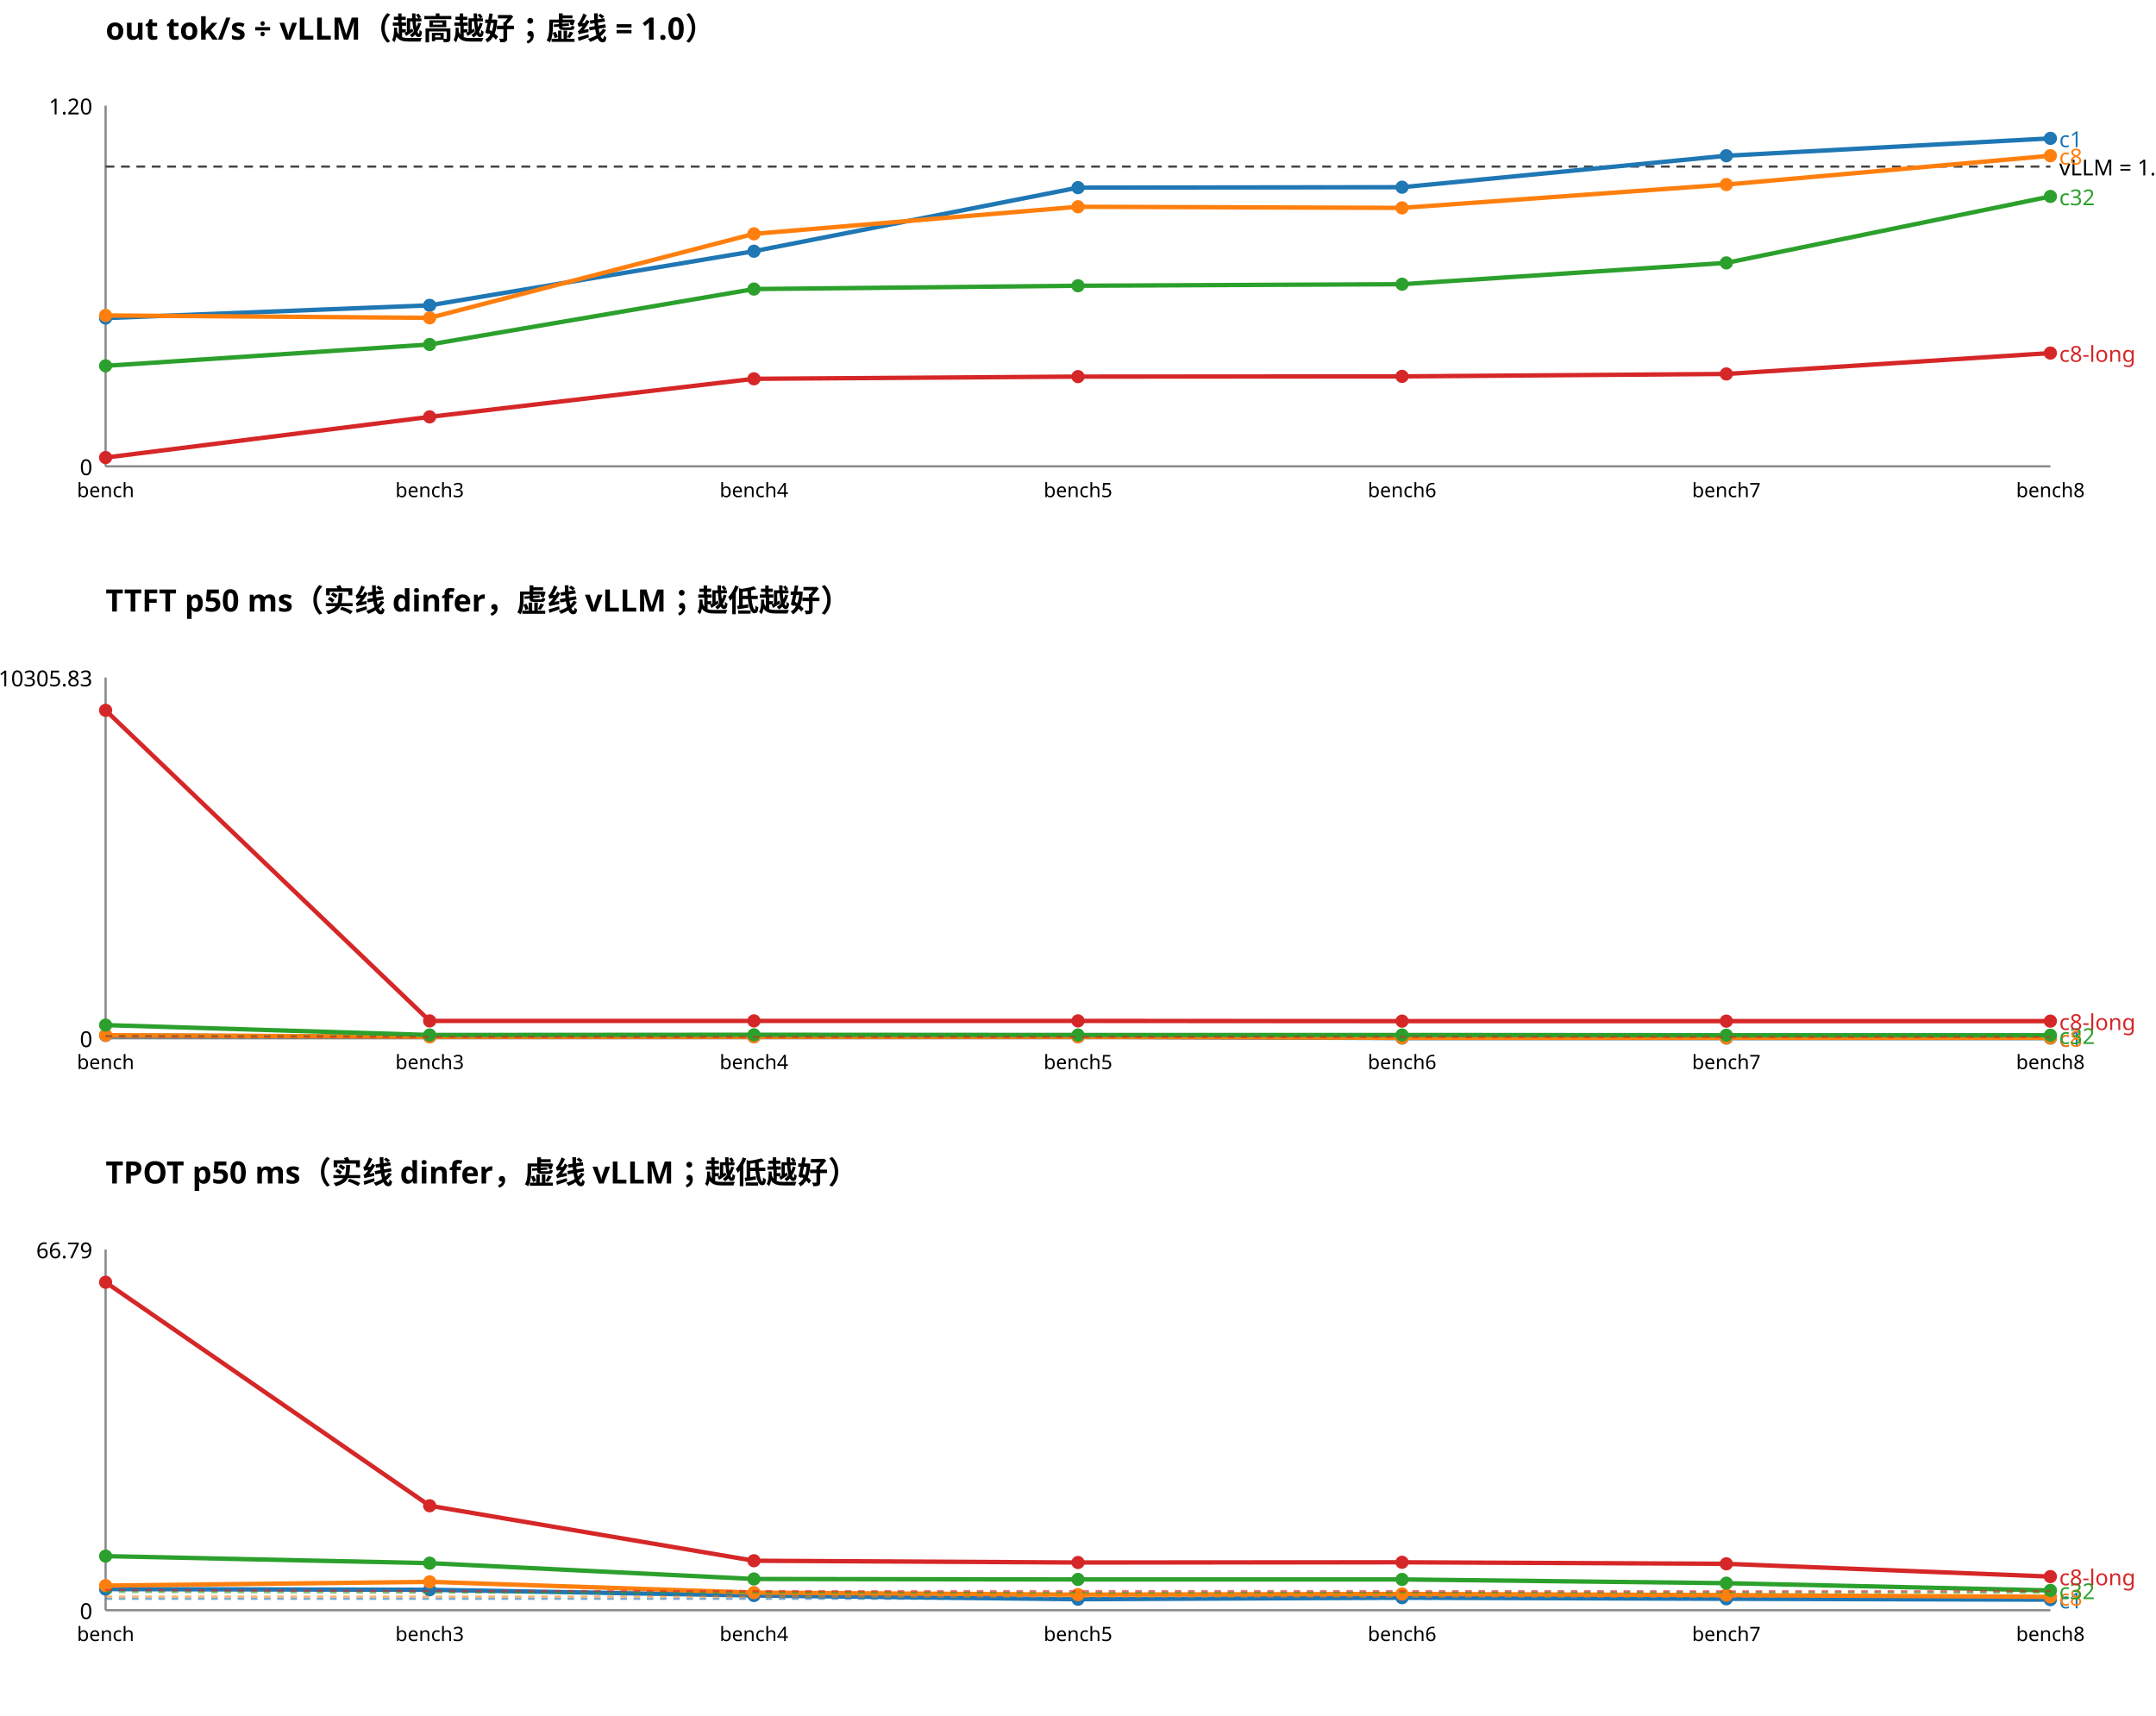
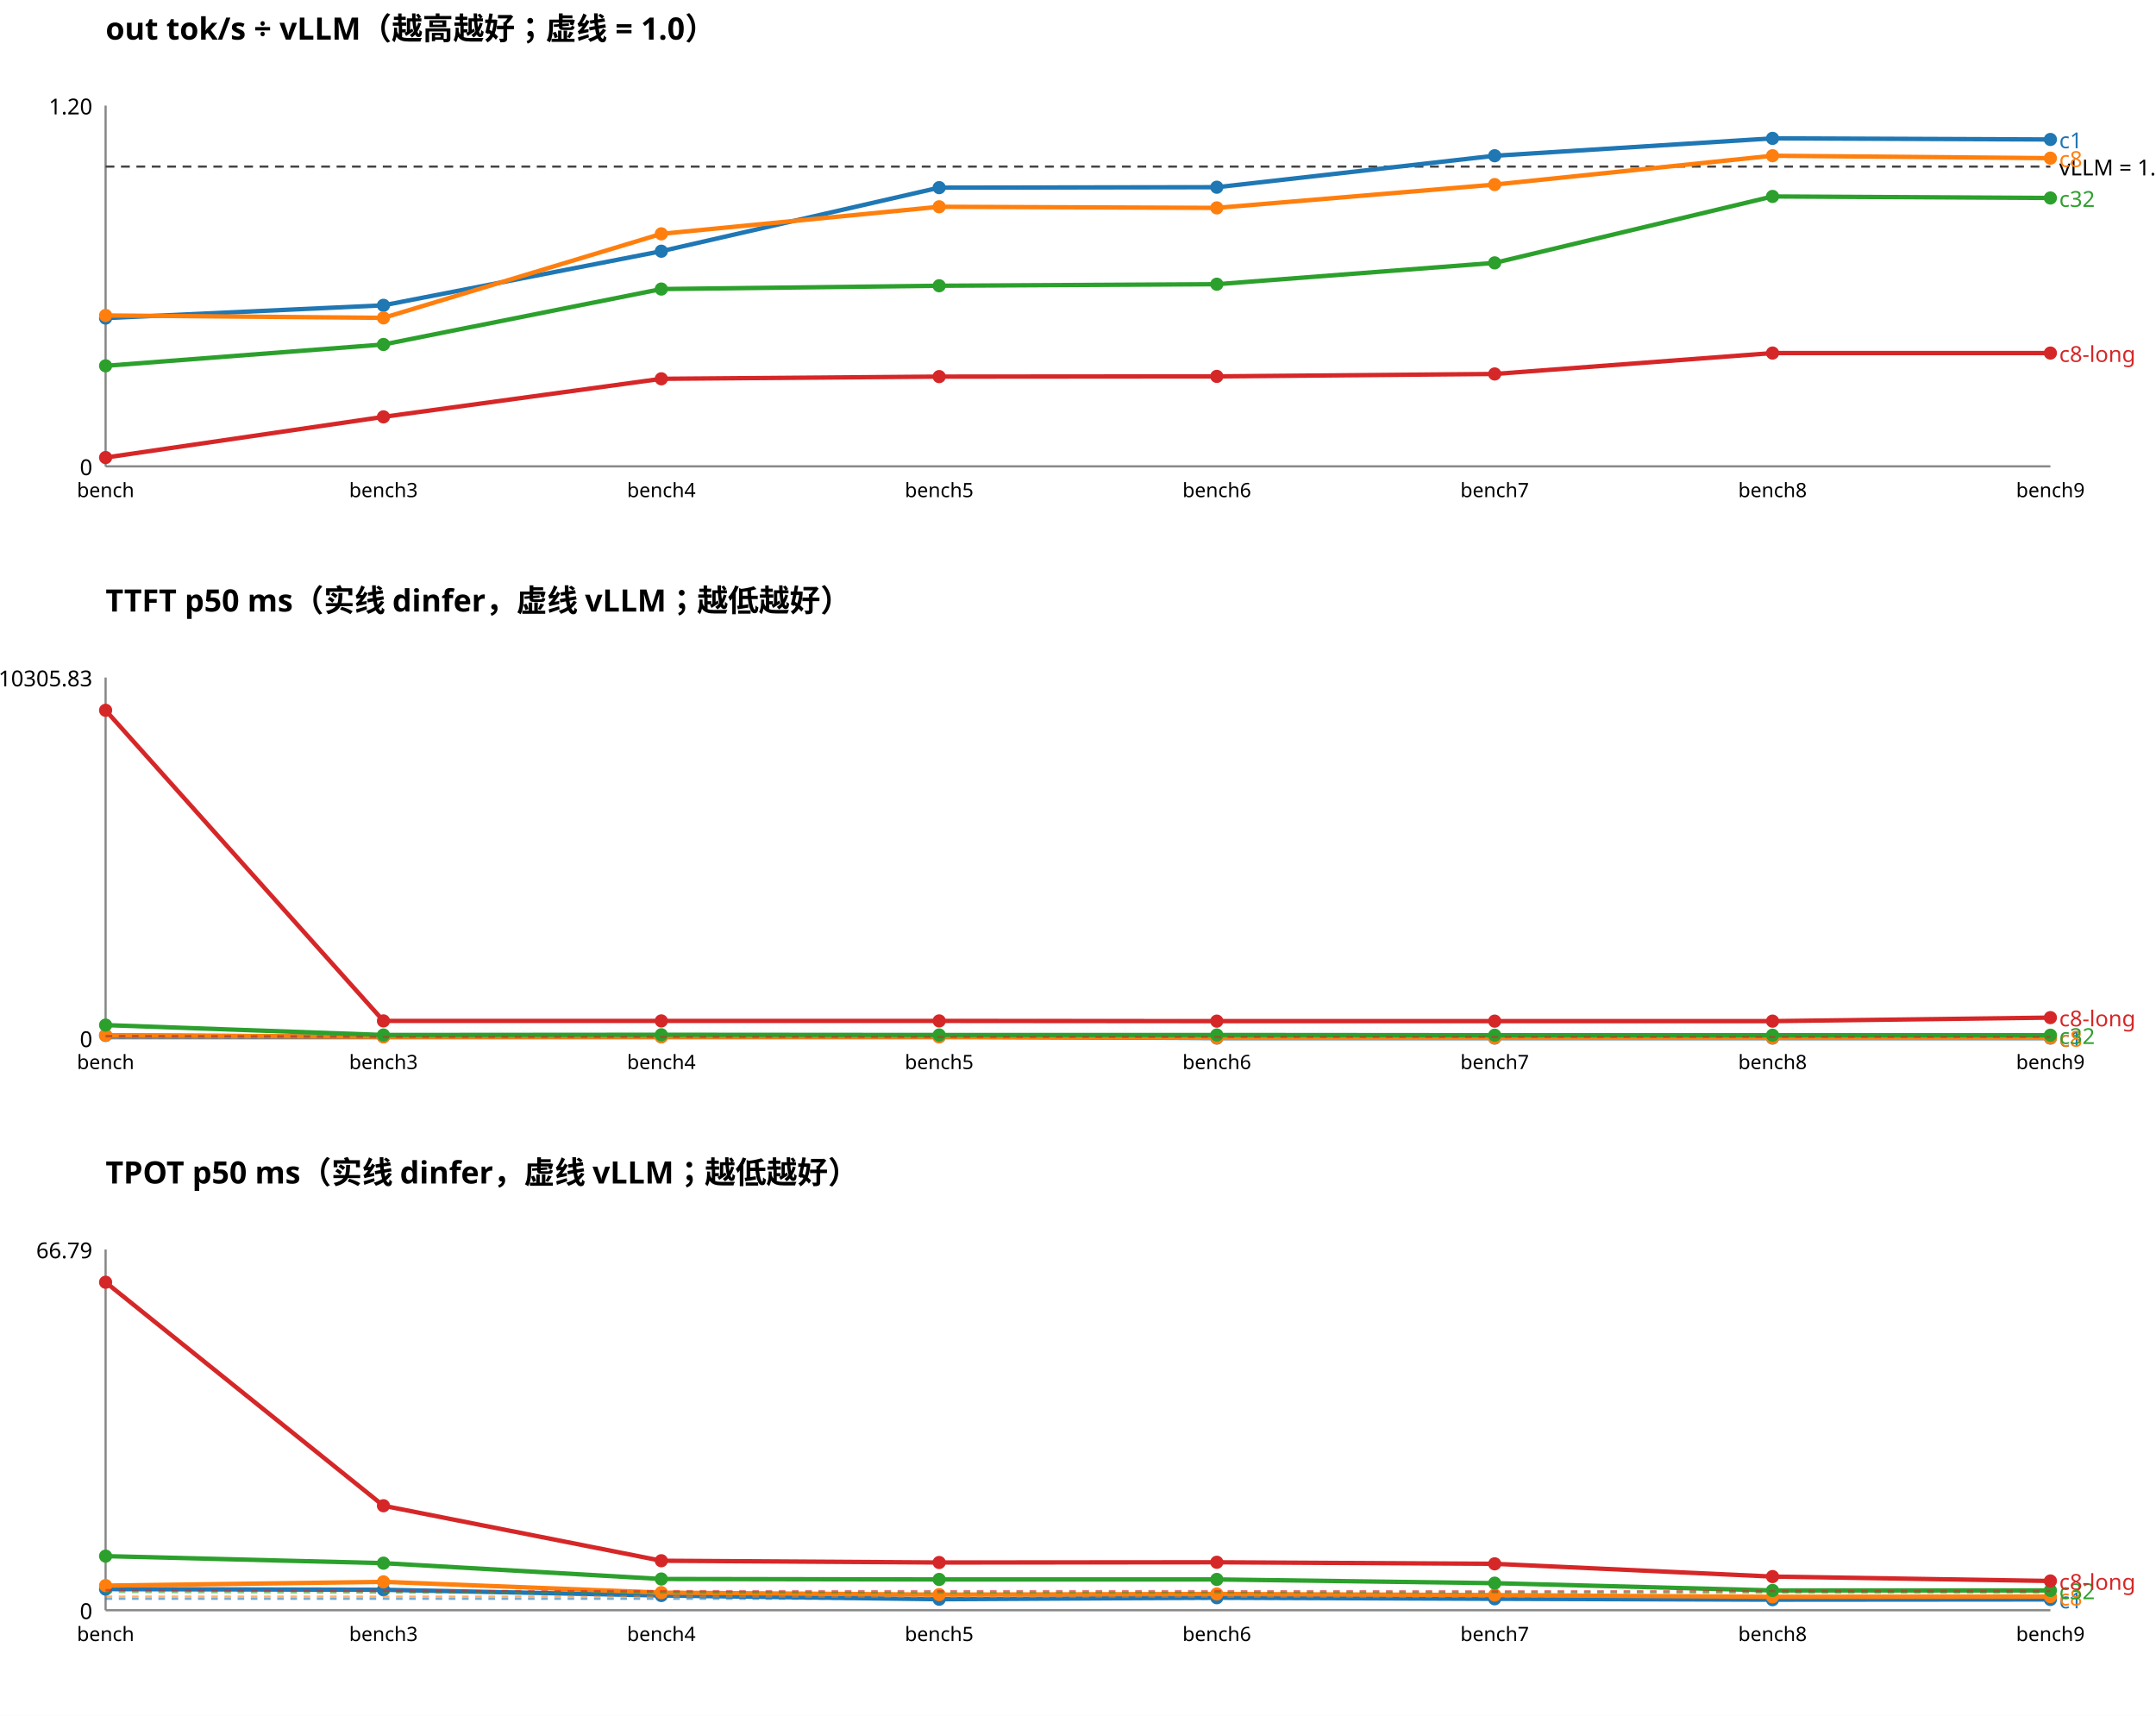
<svg xmlns="http://www.w3.org/2000/svg" width="980" height="780" font-family="sans-serif">
  <rect width="980" height="780" fill="white" />
  <text x="48" y="18" font-size="14" font-weight="bold">out tok/s ÷ vLLM（越高越好；虚线 = 1.0）</text>
  <line x1="48" y1="212.0" x2="932" y2="212.0" stroke="#888" />
  <line x1="48" y1="48" x2="48" y2="212.0" stroke="#888" />
  <text x="42" y="52" font-size="10" text-anchor="end">1.20</text>
  <text x="42" y="216.0" font-size="10" text-anchor="end">0</text>
  <line x1="48" y1="75.724" x2="932" y2="75.724" stroke="#444" stroke-dasharray="4 3" />
  <text x="936" y="79.724" font-size="10">vLLM = 1.0</text>
-   <polyline points="48.0,144.6 195.3,138.8 342.7,114.2 490.0,85.3 637.3,85.1 784.7,70.8 932.0,62.9" fill="none" stroke="#1f77b4" stroke-width="2" />
+   <polyline points="48.0,144.6 174.3,138.8 300.6,114.2 426.9,85.3 553.1,85.1 679.4,70.8 805.7,62.9 932.0,63.4" fill="none" stroke="#1f77b4" stroke-width="2" />
  <circle cx="48.0" cy="144.6" r="3" fill="#1f77b4" />
-   <circle cx="195.3" cy="138.8" r="3" fill="#1f77b4" />
-   <circle cx="342.7" cy="114.2" r="3" fill="#1f77b4" />
-   <circle cx="490.0" cy="85.3" r="3" fill="#1f77b4" />
-   <circle cx="637.3" cy="85.1" r="3" fill="#1f77b4" />
-   <circle cx="784.7" cy="70.8" r="3" fill="#1f77b4" />
-   <circle cx="932.0" cy="62.9" r="3" fill="#1f77b4" />
-   <text x="936" y="66.909" font-size="10" fill="#1f77b4">c1</text>
-   <polyline points="48.0,143.4 195.3,144.5 342.7,106.3 490.0,94.0 637.3,94.5 784.7,83.9 932.0,70.8" fill="none" stroke="#ff7f0e" stroke-width="2" />
+   <circle cx="174.3" cy="138.8" r="3" fill="#1f77b4" />
+   <circle cx="300.6" cy="114.2" r="3" fill="#1f77b4" />
+   <circle cx="426.9" cy="85.3" r="3" fill="#1f77b4" />
+   <circle cx="553.1" cy="85.1" r="3" fill="#1f77b4" />
+   <circle cx="679.4" cy="70.8" r="3" fill="#1f77b4" />
+   <circle cx="805.7" cy="62.9" r="3" fill="#1f77b4" />
+   <circle cx="932.0" cy="63.4" r="3" fill="#1f77b4" />
+   <text x="936" y="67.385" font-size="10" fill="#1f77b4">c1</text>
+   <polyline points="48.0,143.4 174.3,144.5 300.6,106.3 426.9,94.0 553.1,94.5 679.4,83.9 805.7,70.8 932.0,71.9" fill="none" stroke="#ff7f0e" stroke-width="2" />
  <circle cx="48.0" cy="143.4" r="3" fill="#ff7f0e" />
-   <circle cx="195.3" cy="144.5" r="3" fill="#ff7f0e" />
-   <circle cx="342.7" cy="106.3" r="3" fill="#ff7f0e" />
-   <circle cx="490.0" cy="94.0" r="3" fill="#ff7f0e" />
-   <circle cx="637.3" cy="94.5" r="3" fill="#ff7f0e" />
-   <circle cx="784.7" cy="83.9" r="3" fill="#ff7f0e" />
-   <circle cx="932.0" cy="70.8" r="3" fill="#ff7f0e" />
-   <text x="936" y="74.779" font-size="10" fill="#ff7f0e">c8</text>
-   <polyline points="48.0,166.3 195.3,156.6 342.7,131.4 490.0,129.9 637.3,129.2 784.7,119.5 932.0,89.3" fill="none" stroke="#2ca02c" stroke-width="2" />
+   <circle cx="174.3" cy="144.5" r="3" fill="#ff7f0e" />
+   <circle cx="300.6" cy="106.3" r="3" fill="#ff7f0e" />
+   <circle cx="426.9" cy="94.0" r="3" fill="#ff7f0e" />
+   <circle cx="553.1" cy="94.5" r="3" fill="#ff7f0e" />
+   <circle cx="679.4" cy="83.9" r="3" fill="#ff7f0e" />
+   <circle cx="805.7" cy="70.8" r="3" fill="#ff7f0e" />
+   <circle cx="932.0" cy="71.9" r="3" fill="#ff7f0e" />
+   <text x="936" y="75.907" font-size="10" fill="#ff7f0e">c8</text>
+   <polyline points="48.0,166.3 174.3,156.6 300.6,131.4 426.9,129.9 553.1,129.2 679.4,119.5 805.7,89.3 932.0,90.0" fill="none" stroke="#2ca02c" stroke-width="2" />
  <circle cx="48.0" cy="166.3" r="3" fill="#2ca02c" />
-   <circle cx="195.3" cy="156.6" r="3" fill="#2ca02c" />
-   <circle cx="342.7" cy="131.4" r="3" fill="#2ca02c" />
-   <circle cx="490.0" cy="129.9" r="3" fill="#2ca02c" />
-   <circle cx="637.3" cy="129.2" r="3" fill="#2ca02c" />
-   <circle cx="784.7" cy="119.5" r="3" fill="#2ca02c" />
-   <circle cx="932.0" cy="89.3" r="3" fill="#2ca02c" />
-   <text x="936" y="93.307" font-size="10" fill="#2ca02c">c32</text>
-   <polyline points="48.0,208.0 195.3,189.5 342.7,172.2 490.0,171.2 637.3,171.1 784.7,170.0 932.0,160.5" fill="none" stroke="#d62728" stroke-width="2" />
+   <circle cx="174.3" cy="156.6" r="3" fill="#2ca02c" />
+   <circle cx="300.6" cy="131.4" r="3" fill="#2ca02c" />
+   <circle cx="426.9" cy="129.9" r="3" fill="#2ca02c" />
+   <circle cx="553.1" cy="129.2" r="3" fill="#2ca02c" />
+   <circle cx="679.4" cy="119.5" r="3" fill="#2ca02c" />
+   <circle cx="805.7" cy="89.3" r="3" fill="#2ca02c" />
+   <circle cx="932.0" cy="90.0" r="3" fill="#2ca02c" />
+   <text x="936" y="94.042" font-size="10" fill="#2ca02c">c32</text>
+   <polyline points="48.0,208.0 174.3,189.5 300.6,172.2 426.9,171.2 553.1,171.1 679.4,170.0 805.7,160.5 932.0,160.5" fill="none" stroke="#d62728" stroke-width="2" />
  <circle cx="48.0" cy="208.0" r="3" fill="#d62728" />
-   <circle cx="195.3" cy="189.5" r="3" fill="#d62728" />
-   <circle cx="342.7" cy="172.2" r="3" fill="#d62728" />
-   <circle cx="490.0" cy="171.2" r="3" fill="#d62728" />
-   <circle cx="637.3" cy="171.1" r="3" fill="#d62728" />
-   <circle cx="784.7" cy="170.0" r="3" fill="#d62728" />
+   <circle cx="174.3" cy="189.5" r="3" fill="#d62728" />
+   <circle cx="300.6" cy="172.2" r="3" fill="#d62728" />
+   <circle cx="426.9" cy="171.2" r="3" fill="#d62728" />
+   <circle cx="553.1" cy="171.1" r="3" fill="#d62728" />
+   <circle cx="679.4" cy="170.0" r="3" fill="#d62728" />
+   <circle cx="805.7" cy="160.5" r="3" fill="#d62728" />
  <circle cx="932.0" cy="160.5" r="3" fill="#d62728" />
-   <text x="936" y="164.48" font-size="10" fill="#d62728">c8-long</text>
+   <text x="936" y="164.529" font-size="10" fill="#d62728">c8-long</text>
  <text x="48.0" y="226.0" font-size="9" text-anchor="middle">bench</text>
-   <text x="195.3" y="226.0" font-size="9" text-anchor="middle">bench3</text>
-   <text x="342.7" y="226.0" font-size="9" text-anchor="middle">bench4</text>
-   <text x="490.0" y="226.0" font-size="9" text-anchor="middle">bench5</text>
-   <text x="637.3" y="226.0" font-size="9" text-anchor="middle">bench6</text>
-   <text x="784.7" y="226.0" font-size="9" text-anchor="middle">bench7</text>
-   <text x="932.0" y="226.0" font-size="9" text-anchor="middle">bench8</text>
+   <text x="174.3" y="226.0" font-size="9" text-anchor="middle">bench3</text>
+   <text x="300.6" y="226.0" font-size="9" text-anchor="middle">bench4</text>
+   <text x="426.9" y="226.0" font-size="9" text-anchor="middle">bench5</text>
+   <text x="553.1" y="226.0" font-size="9" text-anchor="middle">bench6</text>
+   <text x="679.4" y="226.0" font-size="9" text-anchor="middle">bench7</text>
+   <text x="805.7" y="226.0" font-size="9" text-anchor="middle">bench8</text>
+   <text x="932.0" y="226.0" font-size="9" text-anchor="middle">bench9</text>
  <text x="48" y="278" font-size="14" font-weight="bold">TTFT p50 ms（实线 dinfer，虚线 vLLM；越低越好）</text>
  <line x1="48" y1="472.0" x2="932" y2="472.0" stroke="#888" />
  <line x1="48" y1="308" x2="48" y2="472.0" stroke="#888" />
  <text x="42" y="312" font-size="10" text-anchor="end">10305.83</text>
  <text x="42" y="476.0" font-size="10" text-anchor="end">0</text>
-   <polyline points="48.0,470.7 195.3,471.3 342.7,471.3 490.0,471.3 637.3,471.9 784.7,471.9 932.0,471.9" fill="none" stroke="#1f77b4" stroke-width="2" />
+   <polyline points="48.0,470.7 174.3,471.3 300.6,471.3 426.9,471.3 553.1,471.9 679.4,471.9 805.7,471.9 932.0,471.9" fill="none" stroke="#1f77b4" stroke-width="2" />
  <circle cx="48.0" cy="470.7" r="3" fill="#1f77b4" />
-   <circle cx="195.3" cy="471.3" r="3" fill="#1f77b4" />
-   <circle cx="342.7" cy="471.3" r="3" fill="#1f77b4" />
-   <circle cx="490.0" cy="471.3" r="3" fill="#1f77b4" />
-   <circle cx="637.3" cy="471.9" r="3" fill="#1f77b4" />
-   <circle cx="784.7" cy="471.9" r="3" fill="#1f77b4" />
+   <circle cx="174.3" cy="471.3" r="3" fill="#1f77b4" />
+   <circle cx="300.6" cy="471.3" r="3" fill="#1f77b4" />
+   <circle cx="426.9" cy="471.3" r="3" fill="#1f77b4" />
+   <circle cx="553.1" cy="471.9" r="3" fill="#1f77b4" />
+   <circle cx="679.4" cy="471.9" r="3" fill="#1f77b4" />
+   <circle cx="805.7" cy="471.9" r="3" fill="#1f77b4" />
  <circle cx="932.0" cy="471.9" r="3" fill="#1f77b4" />
-   <polyline points="48.0,471.7 195.3,471.8 342.7,471.8 490.0,471.8 637.3,471.8 784.7,471.8 932.0,471.8" fill="none" stroke="#1f77b4" stroke-width="1" stroke-dasharray="3 3" opacity="0.6" />
-   <text x="936" y="475.907" font-size="10" fill="#1f77b4">c1</text>
-   <polyline points="48.0,470.6 195.3,471.3 342.7,471.3 490.0,471.3 637.3,471.8 784.7,471.8 932.0,471.8" fill="none" stroke="#ff7f0e" stroke-width="2" />
+   <polyline points="48.0,471.7 174.3,471.8 300.6,471.8 426.9,471.8 553.1,471.8 679.4,471.8 805.7,471.8 932.0,471.8" fill="none" stroke="#1f77b4" stroke-width="1" stroke-dasharray="3 3" opacity="0.6" />
+   <text x="936" y="475.903" font-size="10" fill="#1f77b4">c1</text>
+   <polyline points="48.0,470.6 174.3,471.3 300.6,471.3 426.9,471.3 553.1,471.8 679.4,471.8 805.7,471.8 932.0,471.8" fill="none" stroke="#ff7f0e" stroke-width="2" />
  <circle cx="48.0" cy="470.6" r="3" fill="#ff7f0e" />
-   <circle cx="195.3" cy="471.3" r="3" fill="#ff7f0e" />
-   <circle cx="342.7" cy="471.3" r="3" fill="#ff7f0e" />
-   <circle cx="490.0" cy="471.3" r="3" fill="#ff7f0e" />
-   <circle cx="637.3" cy="471.8" r="3" fill="#ff7f0e" />
-   <circle cx="784.7" cy="471.8" r="3" fill="#ff7f0e" />
+   <circle cx="174.3" cy="471.3" r="3" fill="#ff7f0e" />
+   <circle cx="300.6" cy="471.3" r="3" fill="#ff7f0e" />
+   <circle cx="426.9" cy="471.3" r="3" fill="#ff7f0e" />
+   <circle cx="553.1" cy="471.8" r="3" fill="#ff7f0e" />
+   <circle cx="679.4" cy="471.8" r="3" fill="#ff7f0e" />
+   <circle cx="805.7" cy="471.8" r="3" fill="#ff7f0e" />
  <circle cx="932.0" cy="471.8" r="3" fill="#ff7f0e" />
-   <polyline points="48.0,471.5 195.3,471.6 342.7,471.6 490.0,471.6 637.3,471.6 784.7,471.6 932.0,471.6" fill="none" stroke="#ff7f0e" stroke-width="1" stroke-dasharray="3 3" opacity="0.6" />
-   <text x="936" y="475.812" font-size="10" fill="#ff7f0e">c8</text>
-   <polyline points="48.0,466.0 195.3,470.5 342.7,470.4 490.0,470.5 637.3,470.5 784.7,470.6 932.0,470.6" fill="none" stroke="#2ca02c" stroke-width="2" />
+   <polyline points="48.0,471.5 174.3,471.6 300.6,471.6 426.9,471.6 553.1,471.6 679.4,471.6 805.7,471.6 932.0,471.6" fill="none" stroke="#ff7f0e" stroke-width="1" stroke-dasharray="3 3" opacity="0.6" />
+   <text x="936" y="475.807" font-size="10" fill="#ff7f0e">c8</text>
+   <polyline points="48.0,466.0 174.3,470.5 300.6,470.4 426.9,470.5 553.1,470.5 679.4,470.6 805.7,470.6 932.0,470.6" fill="none" stroke="#2ca02c" stroke-width="2" />
  <circle cx="48.0" cy="466.0" r="3" fill="#2ca02c" />
-   <circle cx="195.3" cy="470.5" r="3" fill="#2ca02c" />
-   <circle cx="342.7" cy="470.4" r="3" fill="#2ca02c" />
-   <circle cx="490.0" cy="470.5" r="3" fill="#2ca02c" />
-   <circle cx="637.3" cy="470.5" r="3" fill="#2ca02c" />
-   <circle cx="784.7" cy="470.6" r="3" fill="#2ca02c" />
+   <circle cx="174.3" cy="470.5" r="3" fill="#2ca02c" />
+   <circle cx="300.6" cy="470.4" r="3" fill="#2ca02c" />
+   <circle cx="426.9" cy="470.5" r="3" fill="#2ca02c" />
+   <circle cx="553.1" cy="470.5" r="3" fill="#2ca02c" />
+   <circle cx="679.4" cy="470.6" r="3" fill="#2ca02c" />
+   <circle cx="805.7" cy="470.6" r="3" fill="#2ca02c" />
  <circle cx="932.0" cy="470.6" r="3" fill="#2ca02c" />
-   <polyline points="48.0,470.9 195.3,471.0 342.7,471.0 490.0,471.0 637.3,471.0 784.7,471.0 932.0,470.9" fill="none" stroke="#2ca02c" stroke-width="1" stroke-dasharray="3 3" opacity="0.6" />
+   <polyline points="48.0,470.9 174.3,471.0 300.6,471.0 426.9,471.0 553.1,471.0 679.4,471.0 805.7,470.9 932.0,471.0" fill="none" stroke="#2ca02c" stroke-width="1" stroke-dasharray="3 3" opacity="0.6" />
  <text x="936" y="474.591" font-size="10" fill="#2ca02c">c32</text>
-   <polyline points="48.0,322.9 195.3,464.1 342.7,464.1 490.0,464.1 637.3,464.2 784.7,464.2 932.0,464.2" fill="none" stroke="#d62728" stroke-width="2" />
+   <polyline points="48.0,322.9 174.3,464.1 300.6,464.1 426.9,464.1 553.1,464.2 679.4,464.2 805.7,464.2 932.0,462.6" fill="none" stroke="#d62728" stroke-width="2" />
  <circle cx="48.0" cy="322.9" r="3" fill="#d62728" />
-   <circle cx="195.3" cy="464.1" r="3" fill="#d62728" />
-   <circle cx="342.7" cy="464.1" r="3" fill="#d62728" />
-   <circle cx="490.0" cy="464.1" r="3" fill="#d62728" />
-   <circle cx="637.3" cy="464.2" r="3" fill="#d62728" />
-   <circle cx="784.7" cy="464.2" r="3" fill="#d62728" />
-   <circle cx="932.0" cy="464.2" r="3" fill="#d62728" />
-   <polyline points="48.0,471.1 195.3,471.4 342.7,471.4 490.0,471.4 637.3,471.4 784.7,471.4 932.0,471.4" fill="none" stroke="#d62728" stroke-width="1" stroke-dasharray="3 3" opacity="0.6" />
-   <text x="936" y="468.229" font-size="10" fill="#d62728">c8-long</text>
+   <circle cx="174.3" cy="464.1" r="3" fill="#d62728" />
+   <circle cx="300.6" cy="464.1" r="3" fill="#d62728" />
+   <circle cx="426.9" cy="464.1" r="3" fill="#d62728" />
+   <circle cx="553.1" cy="464.2" r="3" fill="#d62728" />
+   <circle cx="679.4" cy="464.2" r="3" fill="#d62728" />
+   <circle cx="805.7" cy="464.2" r="3" fill="#d62728" />
+   <circle cx="932.0" cy="462.6" r="3" fill="#d62728" />
+   <polyline points="48.0,471.1 174.3,471.4 300.6,471.4 426.9,471.4 553.1,471.4 679.4,471.4 805.7,471.4 932.0,471.4" fill="none" stroke="#d62728" stroke-width="1" stroke-dasharray="3 3" opacity="0.6" />
+   <text x="936" y="466.564" font-size="10" fill="#d62728">c8-long</text>
  <text x="48.0" y="486.0" font-size="9" text-anchor="middle">bench</text>
-   <text x="195.3" y="486.0" font-size="9" text-anchor="middle">bench3</text>
-   <text x="342.7" y="486.0" font-size="9" text-anchor="middle">bench4</text>
-   <text x="490.0" y="486.0" font-size="9" text-anchor="middle">bench5</text>
-   <text x="637.3" y="486.0" font-size="9" text-anchor="middle">bench6</text>
-   <text x="784.7" y="486.0" font-size="9" text-anchor="middle">bench7</text>
-   <text x="932.0" y="486.0" font-size="9" text-anchor="middle">bench8</text>
+   <text x="174.3" y="486.0" font-size="9" text-anchor="middle">bench3</text>
+   <text x="300.6" y="486.0" font-size="9" text-anchor="middle">bench4</text>
+   <text x="426.9" y="486.0" font-size="9" text-anchor="middle">bench5</text>
+   <text x="553.1" y="486.0" font-size="9" text-anchor="middle">bench6</text>
+   <text x="679.4" y="486.0" font-size="9" text-anchor="middle">bench7</text>
+   <text x="805.7" y="486.0" font-size="9" text-anchor="middle">bench8</text>
+   <text x="932.0" y="486.0" font-size="9" text-anchor="middle">bench9</text>
  <text x="48" y="538" font-size="14" font-weight="bold">TPOT p50 ms（实线 dinfer，虚线 vLLM；越低越好）</text>
  <line x1="48" y1="732.0" x2="932" y2="732.0" stroke="#888" />
  <line x1="48" y1="568" x2="48" y2="732.0" stroke="#888" />
  <text x="42" y="572" font-size="10" text-anchor="end">66.79</text>
  <text x="42" y="736.0" font-size="10" text-anchor="end">0</text>
-   <polyline points="48.0,722.4 195.3,722.7 342.7,725.3 490.0,727.0 637.3,726.3 784.7,726.8 932.0,727.2" fill="none" stroke="#1f77b4" stroke-width="2" />
+   <polyline points="48.0,722.4 174.3,722.7 300.6,725.3 426.9,727.0 553.1,726.3 679.4,726.8 805.7,727.2 932.0,727.1" fill="none" stroke="#1f77b4" stroke-width="2" />
  <circle cx="48.0" cy="722.4" r="3" fill="#1f77b4" />
-   <circle cx="195.3" cy="722.7" r="3" fill="#1f77b4" />
-   <circle cx="342.7" cy="725.3" r="3" fill="#1f77b4" />
-   <circle cx="490.0" cy="727.0" r="3" fill="#1f77b4" />
-   <circle cx="637.3" cy="726.3" r="3" fill="#1f77b4" />
-   <circle cx="784.7" cy="726.8" r="3" fill="#1f77b4" />
-   <circle cx="932.0" cy="727.2" r="3" fill="#1f77b4" />
-   <polyline points="48.0,726.8 195.3,726.8 342.7,726.8 490.0,726.8 637.3,726.8 784.7,726.8 932.0,726.8" fill="none" stroke="#1f77b4" stroke-width="1" stroke-dasharray="3 3" opacity="0.6" />
-   <text x="936" y="731.162" font-size="10" fill="#1f77b4">c1</text>
-   <polyline points="48.0,720.8 195.3,719.1 342.7,724.0 490.0,724.9 637.3,724.6 784.7,725.1 932.0,725.9" fill="none" stroke="#ff7f0e" stroke-width="2" />
+   <circle cx="174.3" cy="722.7" r="3" fill="#1f77b4" />
+   <circle cx="300.6" cy="725.3" r="3" fill="#1f77b4" />
+   <circle cx="426.9" cy="727.0" r="3" fill="#1f77b4" />
+   <circle cx="553.1" cy="726.3" r="3" fill="#1f77b4" />
+   <circle cx="679.4" cy="726.8" r="3" fill="#1f77b4" />
+   <circle cx="805.7" cy="727.2" r="3" fill="#1f77b4" />
+   <circle cx="932.0" cy="727.1" r="3" fill="#1f77b4" />
+   <polyline points="48.0,726.8 174.3,726.8 300.6,726.8 426.9,726.8 553.1,726.8 679.4,726.8 805.7,726.8 932.0,726.8" fill="none" stroke="#1f77b4" stroke-width="1" stroke-dasharray="3 3" opacity="0.6" />
+   <text x="936" y="731.142" font-size="10" fill="#1f77b4">c1</text>
+   <polyline points="48.0,720.8 174.3,719.1 300.6,724.0 426.9,724.9 553.1,724.6 679.4,725.1 805.7,725.9 932.0,725.8" fill="none" stroke="#ff7f0e" stroke-width="2" />
  <circle cx="48.0" cy="720.8" r="3" fill="#ff7f0e" />
-   <circle cx="195.3" cy="719.1" r="3" fill="#ff7f0e" />
-   <circle cx="342.7" cy="724.0" r="3" fill="#ff7f0e" />
-   <circle cx="490.0" cy="724.9" r="3" fill="#ff7f0e" />
-   <circle cx="637.3" cy="724.6" r="3" fill="#ff7f0e" />
-   <circle cx="784.7" cy="725.1" r="3" fill="#ff7f0e" />
-   <circle cx="932.0" cy="725.9" r="3" fill="#ff7f0e" />
-   <polyline points="48.0,725.8 195.3,725.8 342.7,725.8 490.0,725.8 637.3,725.8 784.7,725.9 932.0,725.8" fill="none" stroke="#ff7f0e" stroke-width="1" stroke-dasharray="3 3" opacity="0.6" />
-   <text x="936" y="729.851" font-size="10" fill="#ff7f0e">c8</text>
-   <polyline points="48.0,707.4 195.3,710.6 342.7,717.8 490.0,718.0 637.3,718.0 784.7,719.7 932.0,723.0" fill="none" stroke="#2ca02c" stroke-width="2" />
+   <circle cx="174.3" cy="719.1" r="3" fill="#ff7f0e" />
+   <circle cx="300.6" cy="724.0" r="3" fill="#ff7f0e" />
+   <circle cx="426.9" cy="724.9" r="3" fill="#ff7f0e" />
+   <circle cx="553.1" cy="724.6" r="3" fill="#ff7f0e" />
+   <circle cx="679.4" cy="725.1" r="3" fill="#ff7f0e" />
+   <circle cx="805.7" cy="725.9" r="3" fill="#ff7f0e" />
+   <circle cx="932.0" cy="725.8" r="3" fill="#ff7f0e" />
+   <polyline points="48.0,725.8 174.3,725.8 300.6,725.8 426.9,725.8 553.1,725.8 679.4,725.9 805.7,725.8 932.0,725.8" fill="none" stroke="#ff7f0e" stroke-width="1" stroke-dasharray="3 3" opacity="0.6" />
+   <text x="936" y="729.835" font-size="10" fill="#ff7f0e">c8</text>
+   <polyline points="48.0,707.4 174.3,710.6 300.6,717.8 426.9,718.0 553.1,718.0 679.4,719.7 805.7,723.0 932.0,723.0" fill="none" stroke="#2ca02c" stroke-width="2" />
  <circle cx="48.0" cy="707.4" r="3" fill="#2ca02c" />
-   <circle cx="195.3" cy="710.6" r="3" fill="#2ca02c" />
-   <circle cx="342.7" cy="717.8" r="3" fill="#2ca02c" />
-   <circle cx="490.0" cy="718.0" r="3" fill="#2ca02c" />
-   <circle cx="637.3" cy="718.0" r="3" fill="#2ca02c" />
-   <circle cx="784.7" cy="719.7" r="3" fill="#2ca02c" />
+   <circle cx="174.3" cy="710.6" r="3" fill="#2ca02c" />
+   <circle cx="300.6" cy="717.8" r="3" fill="#2ca02c" />
+   <circle cx="426.9" cy="718.0" r="3" fill="#2ca02c" />
+   <circle cx="553.1" cy="718.0" r="3" fill="#2ca02c" />
+   <circle cx="679.4" cy="719.7" r="3" fill="#2ca02c" />
+   <circle cx="805.7" cy="723.0" r="3" fill="#2ca02c" />
  <circle cx="932.0" cy="723.0" r="3" fill="#2ca02c" />
-   <polyline points="48.0,723.7 195.3,724.0 342.7,724.0 490.0,724.0 637.3,724.0 784.7,723.9 932.0,724.0" fill="none" stroke="#2ca02c" stroke-width="1" stroke-dasharray="3 3" opacity="0.6" />
-   <text x="936" y="726.955" font-size="10" fill="#2ca02c">c32</text>
-   <polyline points="48.0,582.9 195.3,684.5 342.7,709.5 490.0,710.3 637.3,710.2 784.7,710.9 932.0,716.7" fill="none" stroke="#d62728" stroke-width="2" />
+   <polyline points="48.0,723.7 174.3,724.0 300.6,724.0 426.9,724.0 553.1,724.0 679.4,723.9 805.7,724.0 932.0,724.0" fill="none" stroke="#2ca02c" stroke-width="1" stroke-dasharray="3 3" opacity="0.6" />
+   <text x="936" y="726.987" font-size="10" fill="#2ca02c">c32</text>
+   <polyline points="48.0,582.9 174.3,684.5 300.6,709.5 426.9,710.3 553.1,710.2 679.4,710.9 805.7,716.7 932.0,718.7" fill="none" stroke="#d62728" stroke-width="2" />
  <circle cx="48.0" cy="582.9" r="3" fill="#d62728" />
-   <circle cx="195.3" cy="684.5" r="3" fill="#d62728" />
-   <circle cx="342.7" cy="709.5" r="3" fill="#d62728" />
-   <circle cx="490.0" cy="710.3" r="3" fill="#d62728" />
-   <circle cx="637.3" cy="710.2" r="3" fill="#d62728" />
-   <circle cx="784.7" cy="710.9" r="3" fill="#d62728" />
-   <circle cx="932.0" cy="716.7" r="3" fill="#d62728" />
-   <polyline points="48.0,722.8 195.3,723.3 342.7,723.3 490.0,723.3 637.3,723.3 784.7,723.4 932.0,723.3" fill="none" stroke="#d62728" stroke-width="1" stroke-dasharray="3 3" opacity="0.6" />
-   <text x="936" y="720.652" font-size="10" fill="#d62728">c8-long</text>
+   <circle cx="174.3" cy="684.5" r="3" fill="#d62728" />
+   <circle cx="300.6" cy="709.5" r="3" fill="#d62728" />
+   <circle cx="426.9" cy="710.3" r="3" fill="#d62728" />
+   <circle cx="553.1" cy="710.2" r="3" fill="#d62728" />
+   <circle cx="679.4" cy="710.9" r="3" fill="#d62728" />
+   <circle cx="805.7" cy="716.7" r="3" fill="#d62728" />
+   <circle cx="932.0" cy="718.7" r="3" fill="#d62728" />
+   <polyline points="48.0,722.8 174.3,723.3 300.6,723.3 426.9,723.3 553.1,723.3 679.4,723.4 805.7,723.3 932.0,723.3" fill="none" stroke="#d62728" stroke-width="1" stroke-dasharray="3 3" opacity="0.6" />
+   <text x="936" y="722.715" font-size="10" fill="#d62728">c8-long</text>
  <text x="48.0" y="746.0" font-size="9" text-anchor="middle">bench</text>
-   <text x="195.3" y="746.0" font-size="9" text-anchor="middle">bench3</text>
-   <text x="342.7" y="746.0" font-size="9" text-anchor="middle">bench4</text>
-   <text x="490.0" y="746.0" font-size="9" text-anchor="middle">bench5</text>
-   <text x="637.3" y="746.0" font-size="9" text-anchor="middle">bench6</text>
-   <text x="784.7" y="746.0" font-size="9" text-anchor="middle">bench7</text>
-   <text x="932.0" y="746.0" font-size="9" text-anchor="middle">bench8</text>
+   <text x="174.3" y="746.0" font-size="9" text-anchor="middle">bench3</text>
+   <text x="300.6" y="746.0" font-size="9" text-anchor="middle">bench4</text>
+   <text x="426.9" y="746.0" font-size="9" text-anchor="middle">bench5</text>
+   <text x="553.1" y="746.0" font-size="9" text-anchor="middle">bench6</text>
+   <text x="679.4" y="746.0" font-size="9" text-anchor="middle">bench7</text>
+   <text x="805.7" y="746.0" font-size="9" text-anchor="middle">bench8</text>
+   <text x="932.0" y="746.0" font-size="9" text-anchor="middle">bench9</text>
</svg>
